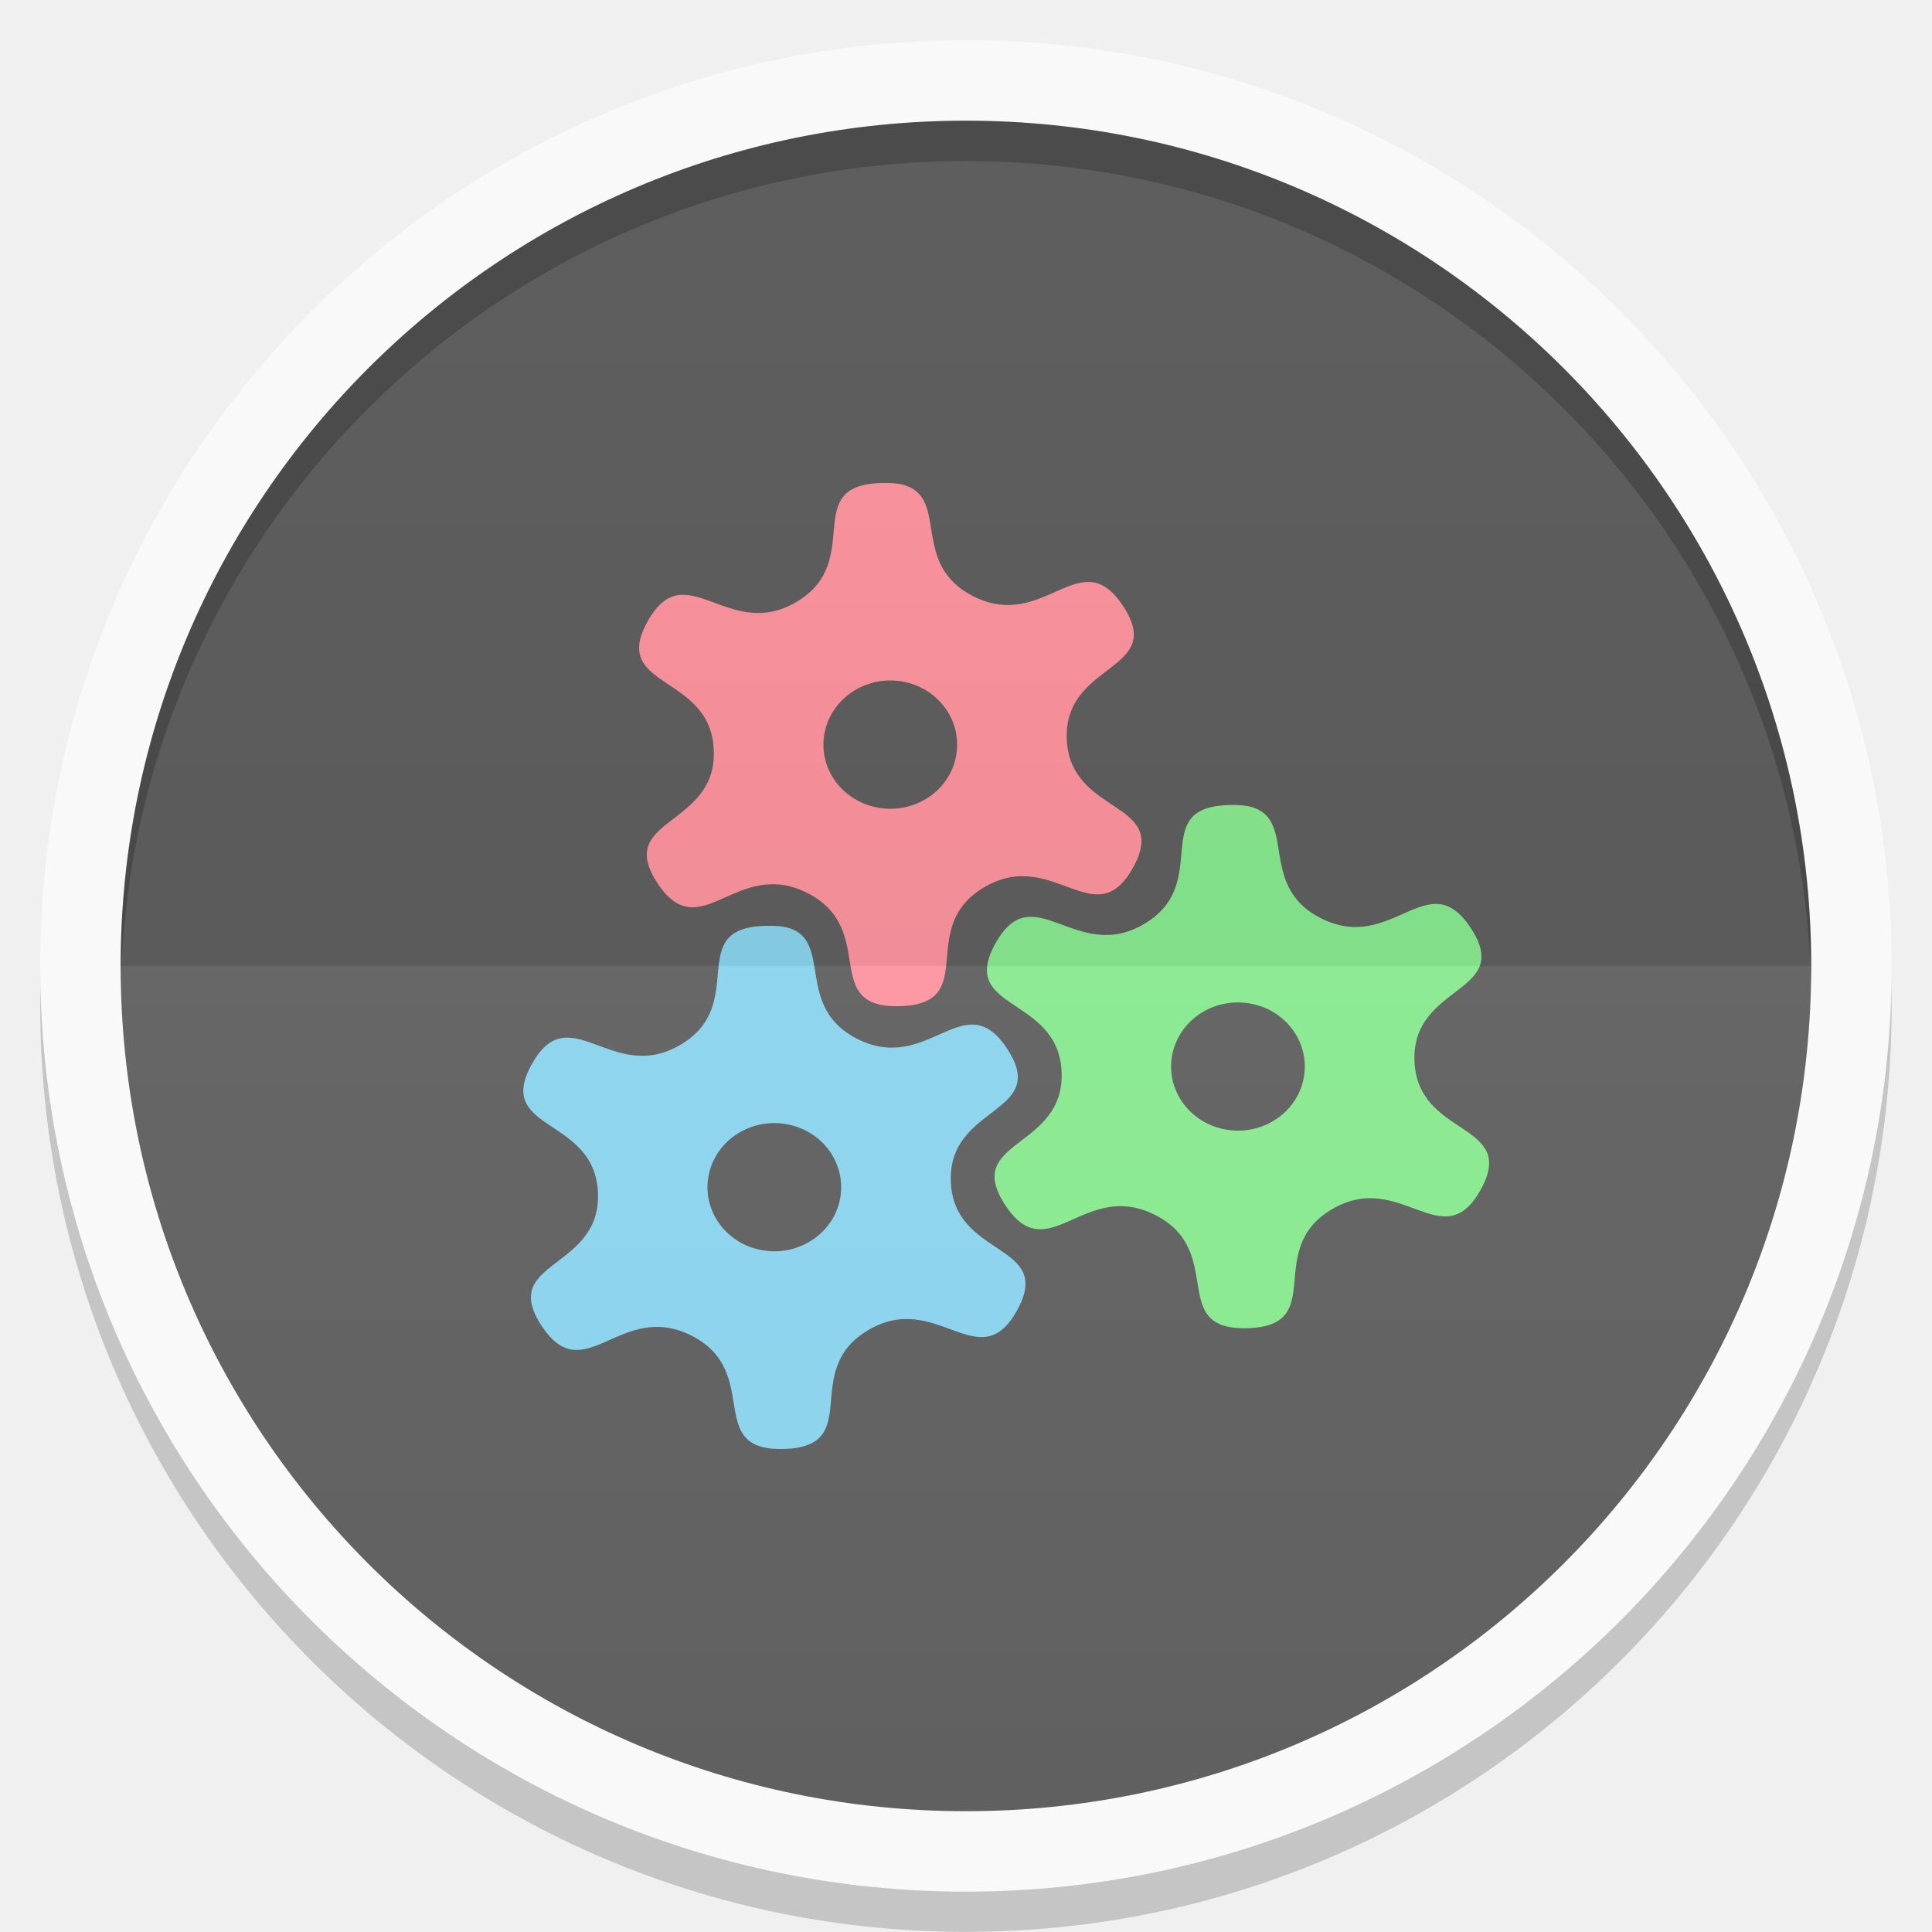
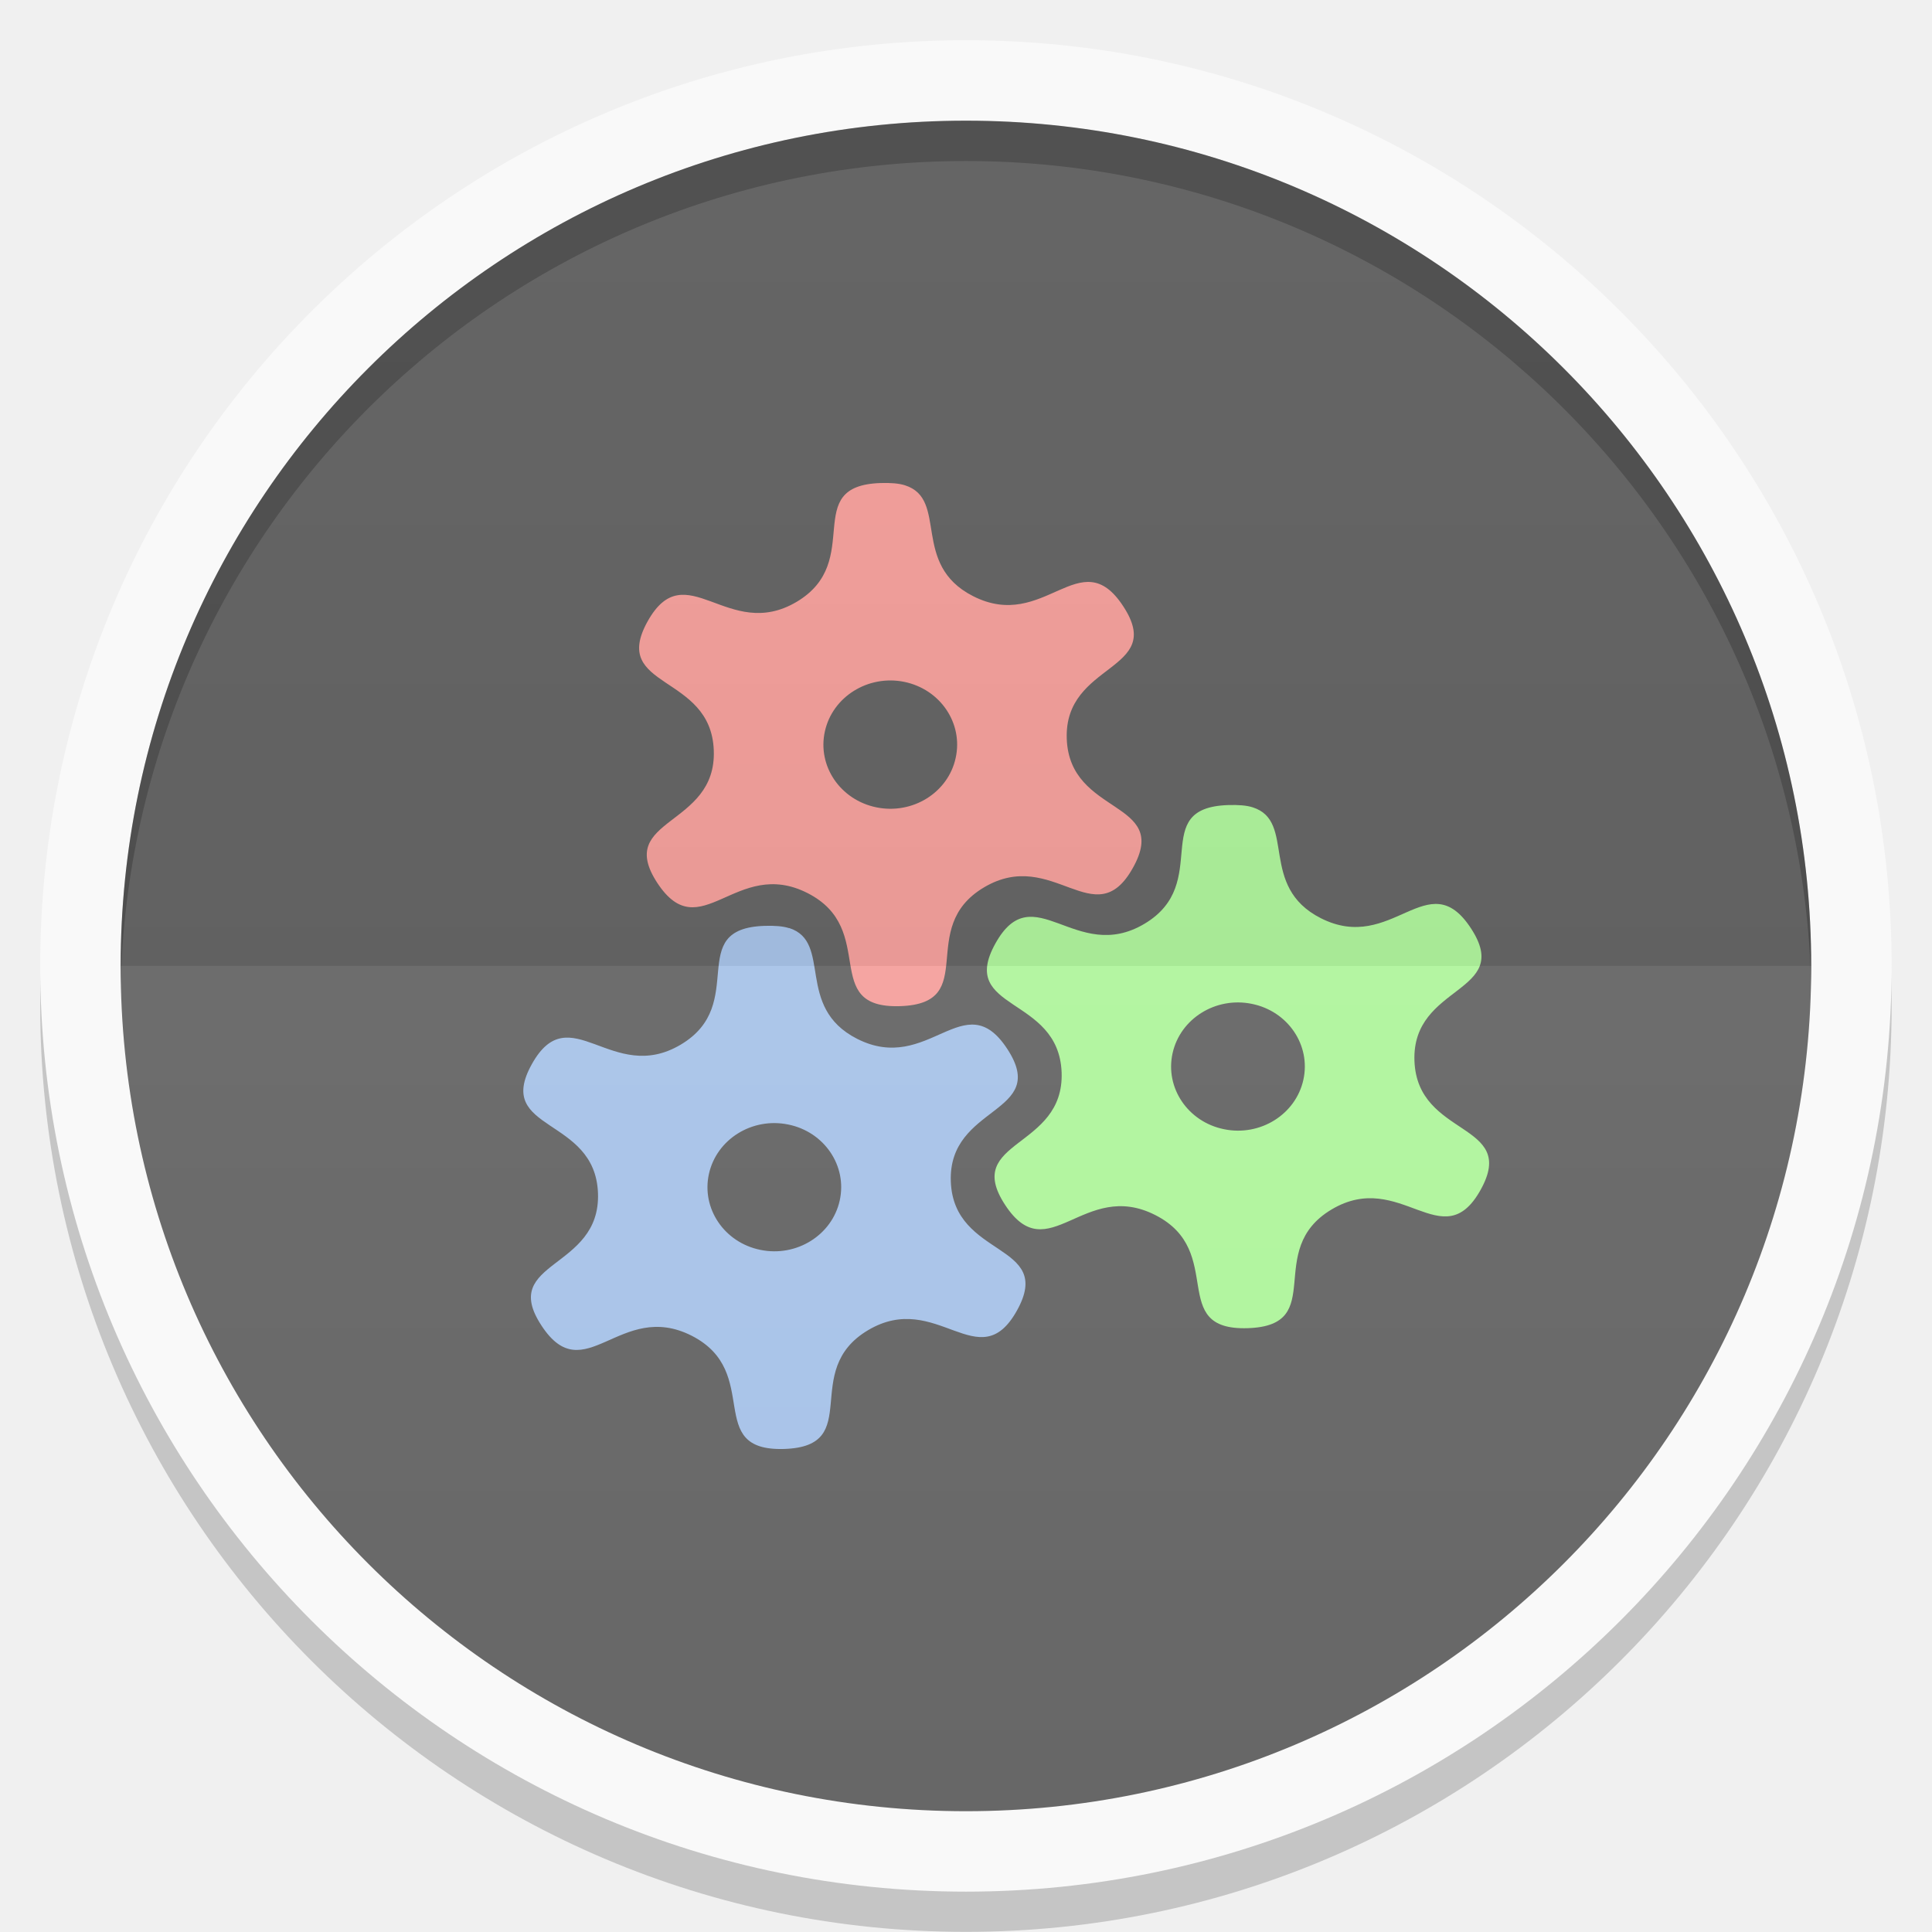
<svg xmlns="http://www.w3.org/2000/svg" xmlns:xlink="http://www.w3.org/1999/xlink" width="48" viewBox="0 0 13.547 13.547" height="48" id="svg2" version="1.1">
  <defs id="defs4">
    <linearGradient id="linearGradient3807">
      <stop style="stop-color:#000000;stop-opacity:1;" offset="0" id="stop3809" />
      <stop style="stop-color:#000000;stop-opacity:0;" offset="1" id="stop3811" />
    </linearGradient>
    <linearGradient id="linearGradient3794">
      <stop style="stop-color:#ffffff;stop-opacity:1;" offset="0" id="stop3796" />
      <stop style="stop-color:#ffffff;stop-opacity:0;" offset="1" id="stop3798" />
    </linearGradient>
    <linearGradient id="linearGradient4460">
      <stop offset="0" style="stop-color:#2d2d2d;stop-opacity:1;" id="stop7" />
      <stop offset="1" style="stop-color:#333333;stop-opacity:1;" id="stop9" />
    </linearGradient>
    <linearGradient id="linearGradient3824">
      <stop offset="0" style="stop-color:#2a94c8" id="stop12" />
      <stop offset=".519" style="stop-color:#e35472" id="stop14" />
      <stop offset="1" style="stop-color:#e68031" id="stop16" />
    </linearGradient>
    <linearGradient gradientTransform="matrix(1.09524,0,0,1.09524,-133.0018,-293.022)" xlink:href="#linearGradient4460" id="linearGradient3835" y1="279.096" y2="268.33" gradientUnits="userSpaceOnUse" x2="0" />
    <linearGradient xlink:href="#linearGradient3824" id="linearGradient3830" x1=".847" x2="12.7" gradientUnits="userSpaceOnUse" />
    <linearGradient xlink:href="#linearGradient4460" id="linearGradient3010" gradientUnits="userSpaceOnUse" gradientTransform="matrix(1.078933,0,0,1.078933,-130.9204,-288.5589)" y1="279.096" x2="0" y2="268.33" />
    <clipPath id="clipPath3813" clipPathUnits="userSpaceOnUse">
      <path id="path3815" d="M 92.311,355.545 L 479.511,355.545 L 479.511,68.185 L 92.311,68.185 L 92.311,355.545 z" />
    </clipPath>
    <clipPath id="clipPath3809" clipPathUnits="userSpaceOnUse">
      <path id="path3811" d="M 93.311,69.185 L 478.511,69.185 L 478.511,354.545 L 93.311,354.545 L 93.311,69.185 z" />
    </clipPath>
    <clipPath id="clipPath3805" clipPathUnits="userSpaceOnUse">
      <path id="path3807" d="M 93.311,354.545 L 478.511,354.545 L 478.511,69.185 L 93.311,69.185 L 93.311,354.545 z" />
    </clipPath>
    <clipPath id="clipPath3801" clipPathUnits="userSpaceOnUse">
      <path id="path3803" d="M 95.311,352.545 L 476.403,352.545 L 476.403,71.423 L 95.311,71.423 L 95.311,352.545 z" />
    </clipPath>
    <clipPath id="clipPath3797" clipPathUnits="userSpaceOnUse">
      <rect id="rect3799" style="fill:#fff" height="96" y="-0" x="-100" width="96" />
    </clipPath>
    <clipPath id="clipPath3793" clipPathUnits="userSpaceOnUse">
      <path id="path3795" d="M 54.1,12.5 12.9,54.7 C -2.7,70.3 23,69 32.3,74.9 36.6,77.7 18.5,81.3 22.2,85 c 3.6,3.7 21.7,7.1 25.3,10.7 3.6,3.7 -7.3,7.6 -3.7,11.3 3.5,3.7 11.9,0.2 13.4,8.6 1.1,6.2 15.4,3.1 21.8,-2.2 4,-3.4 -6.9,-3.4 -3.3,-7.1 9,-9.1 17,-4.1 20.3,-12.5 1.8,-4.5 -13.6,-7.7 -9.5,-10.6 9.8,-6.9 45.8,-10.4 29.2,-27 L 73,12.5 c -5.3,-5 -14,-5 -18.9,0 z m -9.9,64.7 c 0.9,0 30.8,4 19.3,7.1 -4.4,1.2 -24.6,-7.1 -19.3,-7.1 z m 57.2,16.6 c 0,2.1 16.3,3.3 15.4,-0.5 -1.3,-6.4 -13.6,-5.9 -15.4,0.5 z m -69.5,11.1 c 3.7,3.2 9.3,-0.7 11.1,-5.2 -3.6,-4.7 -16.9,0.3 -11.1,5.2 z m 67.5,-6.7 c -4.6,4.2 0.8,8.6 5.3,5.7 1.2,-0.8 -0.1,-4.7 -5.3,-5.7 z" />
    </clipPath>
    <clipPath id="clipPath3789" clipPathUnits="userSpaceOnUse">
      <rect id="rect3791" style="fill:#fff" height="84" rx="6" y="6" x="6" width="84" />
    </clipPath>
    <clipPath id="clipPath3785" clipPathUnits="userSpaceOnUse">
      <rect id="rect3787" style="fill:#fff;fill-rule:evenodd" height="20" rx="2" y="1" x="1" width="20" />
    </clipPath>
    <linearGradient xlink:href="#linearGradient3794" id="linearGradient3800" x1="28" y1="28" x2="42" y2="44" gradientUnits="userSpaceOnUse" />
    <linearGradient xlink:href="#linearGradient3807" id="linearGradient3813" x1="28" y1="28" x2="11" y2="7" gradientUnits="userSpaceOnUse" gradientTransform="scale(0.2822222,0.2822222)" />
    <linearGradient xlink:href="#linearGradient3794" id="linearGradient3817" gradientUnits="userSpaceOnUse" x1="28" y1="28" x2="42" y2="44" gradientTransform="matrix(0.2822222,0,0,0.2822222,-15.24,0)" />
    <linearGradient xlink:href="#linearGradient3807" id="linearGradient3024" gradientUnits="userSpaceOnUse" gradientTransform="matrix(0.2822222,0,0,0.2822222,-15.24,0)" x1="28" y1="28" x2="11" y2="7" />
    <linearGradient xlink:href="#linearGradient3807" id="linearGradient3809" x1="25" y1="24" x2="25" y2="48" gradientUnits="userSpaceOnUse" gradientTransform="matrix(-0.2822222,0,0,-0.2822222,13.54666,13.54667)" />
    <linearGradient xlink:href="#linearGradient3794" id="linearGradient3814" gradientUnits="userSpaceOnUse" x1="25" y1="24" x2="25" y2="48" gradientTransform="matrix(0.2822222,0,0,0.2822222,6.875e-7,-6.3e-6)" />
    <linearGradient xlink:href="#linearGradient3807" id="linearGradient3818" gradientUnits="userSpaceOnUse" x1="25" y1="24" x2="25" y2="48" gradientTransform="matrix(0.2822222,0,0,0.2822222,14.67555,0)" />
    <radialGradient gradientUnits="userSpaceOnUse" r="24" fy="1028.362" fx="24" cy="1028.362" cx="24" id="radialGradient3839" xlink:href="#linearGradient3833" />
    <linearGradient y2="1028.362" x2="25" y1="1004.362" x1="25" gradientTransform="translate(0,24)" gradientUnits="userSpaceOnUse" id="linearGradient3814-8" xlink:href="#linearGradient3816" />
    <linearGradient gradientTransform="matrix(1,0,0,-1,0,2032.724)" y2="1028.362" x2="25" y1="1004.362" x1="25" gradientUnits="userSpaceOnUse" id="linearGradient3799" xlink:href="#linearGradient3789" />
    <linearGradient y2="1116.021" x2="535.501" y1="1357.267" x1="535.501" gradientUnits="userSpaceOnUse" id="linearGradient3853" xlink:href="#linearGradient4460-36" />
    <linearGradient gradientUnits="userSpaceOnUse" y2="1116.021" x2="535.501" y1="1357.267" x1="535.501" id="linearGradient3851" xlink:href="#linearGradient4460-36" />
    <linearGradient y2="267.598" x2="0" y1="279.088" gradientTransform="matrix(3.916346,0,0,3.916346,-416.9212,-49.09352)" gradientUnits="userSpaceOnUse" id="linearGradient3842" xlink:href="#linearGradient4460-36" />
    <linearGradient y2="267.598" x2="0" y1="279.088" gradientTransform="matrix(1.10528,0,0,1.10528,-134.2829,-295.7706)" gradientUnits="userSpaceOnUse" id="linearGradient3837" xlink:href="#linearGradient4460-36" />
    <clipPath clipPathUnits="userSpaceOnUse" id="clipPath6">
      <path style="fill:#fff;fill-rule:evenodd" d="M -670.14,51.863 L -114.616,405.003 L -257.111,510.326 L -514.221,-71.013 L -670.14,51.863 z" id="path8" />
    </clipPath>
    <linearGradient id="linearGradient4460-3">
      <stop offset="0" style="stop-color:#f9d7c6" id="stop11" />
      <stop offset="1" style="stop-color:#f9f9ff" id="stop13" />
    </linearGradient>
    <linearGradient gradientTransform="translate(0,1e-5)" xlink:href="#linearGradient4460-3" id="linearGradient4030" x1="3.387" gradientUnits="userSpaceOnUse" x2="10.16" />
    <linearGradient id="linearGradient4460-36">
      <stop offset="0" style="stop-color:#cb3223" id="stop17" />
      <stop offset="1" style="stop-color:#e16913" id="stop19" />
    </linearGradient>
    <linearGradient gradientTransform="matrix(1.10528,0,0,1.10528,-134.2829,-295.7706)" xlink:href="#linearGradient4460-36" id="linearGradient4075" y1="279.088" y2="267.598" gradientUnits="userSpaceOnUse" x2="0" />
    <linearGradient id="linearGradient3789">
      <stop id="stop3791" offset="0" style="stop-color:#000000;stop-opacity:1;" />
      <stop id="stop3793" offset="1" style="stop-color:#000000;stop-opacity:0;" />
    </linearGradient>
    <linearGradient id="linearGradient3816">
      <stop style="stop-color:#ffffff;stop-opacity:1;" offset="0" id="stop3818" />
      <stop style="stop-color:#ffffff;stop-opacity:0;" offset="1" id="stop3820" />
    </linearGradient>
    <linearGradient id="linearGradient3833">
      <stop id="stop3835" offset="0" style="stop-color:#000000;stop-opacity:1;" />
      <stop id="stop3837" offset="1" style="stop-color:#000000;stop-opacity:0;" />
    </linearGradient>
    <linearGradient xlink:href="#linearGradient3789" id="linearGradient3108" gradientUnits="userSpaceOnUse" gradientTransform="matrix(0.2822222,0,0,-0.2822222,25.96443,290.2267)" x1="25" y1="1004.362" x2="25" y2="1028.362" />
    <linearGradient xlink:href="#linearGradient3816" id="linearGradient3111" gradientUnits="userSpaceOnUse" gradientTransform="matrix(0.2822222,0,0,0.2822222,13.54667,-276.68)" x1="25" y1="1004.362" x2="25" y2="1028.362" />
    <linearGradient gradientTransform="matrix(1,0,0,-1,0,2056.724)" y2="1047.362" x2="24" y1="1028.362" x1="24" gradientUnits="userSpaceOnUse" id="linearGradient3985" xlink:href="#linearGradient3833-9" />
    <linearGradient gradientUnits="userSpaceOnUse" y2="1047.362" x2="24" y1="1028.362" x1="24" id="linearGradient3981" xlink:href="#linearGradient3816-1" />
    <linearGradient y2="48" x2="25" y1="24" x1="25" gradientTransform="translate(1.7289841e-6,1004.362)" gradientUnits="userSpaceOnUse" id="linearGradient3181" xlink:href="#linearGradient3794-3" />
    <linearGradient y2="48" x2="25" y1="24" x1="25" gradientTransform="matrix(-1,0,0,-1,48,1052.362)" gradientUnits="userSpaceOnUse" id="linearGradient3177" xlink:href="#linearGradient3807-0" />
    <linearGradient id="linearGradient3807-0">
      <stop style="stop-color:#000000;stop-opacity:1;" offset="0" id="stop3809-8" />
      <stop style="stop-color:#000000;stop-opacity:0;" offset="1" id="stop3811-3" />
    </linearGradient>
    <linearGradient id="linearGradient3794-3">
      <stop style="stop-color:#ffffff;stop-opacity:1;" offset="0" id="stop3796-8" />
      <stop style="stop-color:#ffffff;stop-opacity:0;" offset="1" id="stop3798-6" />
    </linearGradient>
    <linearGradient id="linearGradient4460-5">
      <stop offset="0" style="stop-color:#2d2d2d;stop-opacity:1;" id="stop7-9" />
      <stop offset="1" style="stop-color:#333333;stop-opacity:1;" id="stop9-2" />
    </linearGradient>
    <linearGradient id="linearGradient3824-5">
      <stop offset="0" style="stop-color:#2a94c8" id="stop12-3" />
      <stop offset=".519" style="stop-color:#e35472" id="stop14-3" />
      <stop offset="1" style="stop-color:#e68031" id="stop16-5" />
    </linearGradient>
    <linearGradient gradientTransform="matrix(1.09524,0,0,1.09524,-133.0018,-293.022)" xlink:href="#linearGradient4460-5" id="linearGradient3835-5" y1="279.096" y2="268.33" gradientUnits="userSpaceOnUse" x2="0" />
    <linearGradient xlink:href="#linearGradient3824-5" id="linearGradient3830-0" x1=".847" x2="12.7" gradientUnits="userSpaceOnUse" />
    <linearGradient xlink:href="#linearGradient4460-5" id="linearGradient3010-2" gradientUnits="userSpaceOnUse" gradientTransform="matrix(1.078933,0,0,1.078933,-130.9204,-288.5589)" y1="279.096" x2="0" y2="268.33" />
    <clipPath id="clipPath3813-6" clipPathUnits="userSpaceOnUse">
      <path id="path3815-6" d="M 92.311,355.545 L 479.511,355.545 L 479.511,68.185 L 92.311,68.185 L 92.311,355.545 z" />
    </clipPath>
    <clipPath id="clipPath3809-4" clipPathUnits="userSpaceOnUse">
      <path id="path3811-2" d="M 93.311,69.185 L 478.511,69.185 L 478.511,354.545 L 93.311,354.545 L 93.311,69.185 z" />
    </clipPath>
    <clipPath id="clipPath3805-9" clipPathUnits="userSpaceOnUse">
      <path id="path3807-0" d="M 93.311,354.545 L 478.511,354.545 L 478.511,69.185 L 93.311,69.185 L 93.311,354.545 z" />
    </clipPath>
    <clipPath id="clipPath3801-5" clipPathUnits="userSpaceOnUse">
      <path id="path3803-9" d="M 95.311,352.545 L 476.403,352.545 L 476.403,71.423 L 95.311,71.423 L 95.311,352.545 z" />
    </clipPath>
    <clipPath id="clipPath3797-1" clipPathUnits="userSpaceOnUse">
      <rect id="rect3799-3" style="fill:#fff" height="96" y="-0" x="-100" width="96" />
    </clipPath>
    <clipPath id="clipPath3793-6" clipPathUnits="userSpaceOnUse">
      <path id="path3795-8" d="M 54.1,12.5 12.9,54.7 C -2.7,70.3 23,69 32.3,74.9 36.6,77.7 18.5,81.3 22.2,85 c 3.6,3.7 21.7,7.1 25.3,10.7 3.6,3.7 -7.3,7.6 -3.7,11.3 3.5,3.7 11.9,0.2 13.4,8.6 1.1,6.2 15.4,3.1 21.8,-2.2 4,-3.4 -6.9,-3.4 -3.3,-7.1 9,-9.1 17,-4.1 20.3,-12.5 1.8,-4.5 -13.6,-7.7 -9.5,-10.6 9.8,-6.9 45.8,-10.4 29.2,-27 L 73,12.5 c -5.3,-5 -14,-5 -18.9,0 z m -9.9,64.7 c 0.9,0 30.8,4 19.3,7.1 -4.4,1.2 -24.6,-7.1 -19.3,-7.1 z m 57.2,16.6 c 0,2.1 16.3,3.3 15.4,-0.5 -1.3,-6.4 -13.6,-5.9 -15.4,0.5 z m -69.5,11.1 c 3.7,3.2 9.3,-0.7 11.1,-5.2 -3.6,-4.7 -16.9,0.3 -11.1,5.2 z m 67.5,-6.7 c -4.6,4.2 0.8,8.6 5.3,5.7 1.2,-0.8 -0.1,-4.7 -5.3,-5.7 z" />
    </clipPath>
    <clipPath id="clipPath3789-1" clipPathUnits="userSpaceOnUse">
      <rect id="rect3791-8" style="fill:#fff" height="84" rx="6" y="6" x="6" width="84" />
    </clipPath>
    <clipPath id="clipPath3785-8" clipPathUnits="userSpaceOnUse">
      <rect id="rect3787-3" style="fill:#fff;fill-rule:evenodd" height="20" rx="2" y="1" x="1" width="20" />
    </clipPath>
    <linearGradient xlink:href="#linearGradient3794-3" id="linearGradient3800-5" x1="28" y1="28" x2="42" y2="44" gradientUnits="userSpaceOnUse" />
    <linearGradient xlink:href="#linearGradient3807-0" id="linearGradient3813-7" x1="28" y1="28" x2="11" y2="7" gradientUnits="userSpaceOnUse" gradientTransform="scale(0.2822222,0.2822222)" />
    <linearGradient xlink:href="#linearGradient3794-3" id="linearGradient3817-7" gradientUnits="userSpaceOnUse" x1="28" y1="28" x2="42" y2="44" gradientTransform="matrix(0.2822222,0,0,0.2822222,-15.24,0)" />
    <linearGradient xlink:href="#linearGradient3807-0" id="linearGradient3024-4" gradientUnits="userSpaceOnUse" gradientTransform="matrix(0.2822222,0,0,0.2822222,-15.24,0)" x1="28" y1="28" x2="11" y2="7" />
    <linearGradient xlink:href="#linearGradient3807-0" id="linearGradient3809-9" x1="25" y1="24" x2="25" y2="48" gradientUnits="userSpaceOnUse" gradientTransform="matrix(-0.2822222,0,0,-0.2822222,13.54667,13.54667)" />
    <linearGradient xlink:href="#linearGradient3794-3" id="linearGradient3814-3" gradientUnits="userSpaceOnUse" x1="25" y1="24" x2="25" y2="48" gradientTransform="matrix(0.2822222,0,0,0.2822222,5e-7,-6.3e-6)" />
    <linearGradient xlink:href="#linearGradient3807-0" id="linearGradient3818-7" gradientUnits="userSpaceOnUse" x1="25" y1="24" x2="25" y2="48" gradientTransform="matrix(0.2822222,0,0,0.2822222,14.67555,0)" />
    <radialGradient gradientUnits="userSpaceOnUse" r="24" fy="1028.362" fx="24" cy="1028.362" cx="24" id="radialGradient3839-7" xlink:href="#linearGradient3833-9" />
    <linearGradient y2="1028.362" x2="25" y1="1004.362" x1="25" gradientTransform="translate(0,24)" gradientUnits="userSpaceOnUse" id="linearGradient3814-8-7" xlink:href="#linearGradient3816-1" />
    <linearGradient gradientTransform="matrix(1,0,0,-1,0,2032.724)" y2="1028.362" x2="25" y1="1004.362" x1="25" gradientUnits="userSpaceOnUse" id="linearGradient3799-2" xlink:href="#linearGradient3789-3" />
    <linearGradient y2="1116.021" x2="535.501" y1="1357.267" x1="535.501" gradientUnits="userSpaceOnUse" id="linearGradient3853-4" xlink:href="#linearGradient4460-36-4" />
    <linearGradient gradientUnits="userSpaceOnUse" y2="1116.021" x2="535.501" y1="1357.267" x1="535.501" id="linearGradient3851-1" xlink:href="#linearGradient4460-36-4" />
    <linearGradient y2="267.598" x2="0" y1="279.088" gradientTransform="matrix(3.916346,0,0,3.916346,-416.9212,-49.09352)" gradientUnits="userSpaceOnUse" id="linearGradient3842-3" xlink:href="#linearGradient4460-36-4" />
    <linearGradient y2="267.598" x2="0" y1="279.088" gradientTransform="matrix(1.10528,0,0,1.10528,-134.2829,-295.7706)" gradientUnits="userSpaceOnUse" id="linearGradient3837-8" xlink:href="#linearGradient4460-36-4" />
    <clipPath clipPathUnits="userSpaceOnUse" id="clipPath6-2">
      <path style="fill:#fff;fill-rule:evenodd" d="M -670.14,51.863 L -114.616,405.003 L -257.111,510.326 L -514.221,-71.013 L -670.14,51.863 z" id="path8-8" />
    </clipPath>
    <linearGradient id="linearGradient4460-3-4">
      <stop offset="0" style="stop-color:#f9d7c6" id="stop11-6" />
      <stop offset="1" style="stop-color:#f9f9ff" id="stop13-4" />
    </linearGradient>
    <linearGradient gradientTransform="translate(0,1e-5)" xlink:href="#linearGradient4460-3-4" id="linearGradient4030-0" x1="3.387" gradientUnits="userSpaceOnUse" x2="10.16" />
    <linearGradient id="linearGradient4460-36-4">
      <stop offset="0" style="stop-color:#cb3223" id="stop17-2" />
      <stop offset="1" style="stop-color:#e16913" id="stop19-5" />
    </linearGradient>
    <linearGradient gradientTransform="matrix(1.10528,0,0,1.10528,-134.2829,-295.7706)" xlink:href="#linearGradient4460-36-4" id="linearGradient4075-2" y1="279.088" y2="267.598" gradientUnits="userSpaceOnUse" x2="0" />
    <linearGradient id="linearGradient3789-3">
      <stop id="stop3791-1" offset="0" style="stop-color:#000000;stop-opacity:1;" />
      <stop id="stop3793-3" offset="1" style="stop-color:#000000;stop-opacity:0;" />
    </linearGradient>
    <linearGradient id="linearGradient3816-1">
      <stop style="stop-color:#ffffff;stop-opacity:1;" offset="0" id="stop3818-9" />
      <stop style="stop-color:#ffffff;stop-opacity:0;" offset="1" id="stop3820-0" />
    </linearGradient>
    <linearGradient id="linearGradient3833-9">
      <stop id="stop3835-9" offset="0" style="stop-color:#000000;stop-opacity:1;" />
      <stop id="stop3837-0" offset="1" style="stop-color:#000000;stop-opacity:0;" />
    </linearGradient>
    <linearGradient xlink:href="#linearGradient3789-3" id="linearGradient3108-0" gradientUnits="userSpaceOnUse" gradientTransform="matrix(0.2822222,0,0,-0.2822222,25.96443,290.2267)" x1="25" y1="1004.362" x2="25" y2="1028.362" />
    <linearGradient xlink:href="#linearGradient3816-1" id="linearGradient3111-7" gradientUnits="userSpaceOnUse" gradientTransform="matrix(0.2822222,0,0,0.2822222,13.54667,-276.68)" x1="25" y1="1004.362" x2="25" y2="1028.362" />
    <radialGradient gradientUnits="userSpaceOnUse" r="24" fy="1028.362" fx="24" cy="1028.362" cx="24" id="radialGradient3839-0" xlink:href="#linearGradient3833-4" />
    <linearGradient y2="1028.362" x2="25" y1="1004.362" x1="25" gradientTransform="translate(86,24)" gradientUnits="userSpaceOnUse" id="linearGradient3814-0" xlink:href="#linearGradient3816-5" />
    <linearGradient gradientTransform="matrix(1,0,0,-1,86,2032.724)" y2="1028.362" x2="25" y1="1004.362" x1="25" gradientUnits="userSpaceOnUse" id="linearGradient3799-27" xlink:href="#linearGradient3789-0" />
    <linearGradient y2="1116.021" x2="535.501" y1="1357.267" x1="535.501" gradientUnits="userSpaceOnUse" id="linearGradient3853-8" xlink:href="#linearGradient4460-8" />
    <linearGradient gradientUnits="userSpaceOnUse" y2="1116.021" x2="535.501" y1="1357.267" x1="535.501" id="linearGradient3851-0" xlink:href="#linearGradient4460-8" />
    <linearGradient y2="267.598" x2="0" y1="279.088" gradientTransform="matrix(3.916346,0,0,3.916346,-416.9212,-49.09352)" gradientUnits="userSpaceOnUse" id="linearGradient3842-36" xlink:href="#linearGradient4460-8" />
    <linearGradient y2="267.598" x2="0" y1="279.088" gradientTransform="matrix(1.10528,0,0,1.10528,-134.2829,-295.7706)" gradientUnits="userSpaceOnUse" id="linearGradient3837-3" xlink:href="#linearGradient4460-8" />
    <clipPath clipPathUnits="userSpaceOnUse" id="clipPath6-4">
      <path style="fill:#fff;fill-rule:evenodd" d="M -670.14,51.863 L -114.616,405.003 L -257.111,510.326 L -514.221,-71.013 L -670.14,51.863 z" id="path8-3" />
    </clipPath>
    <linearGradient id="linearGradient4460-3-7">
      <stop offset="0" style="stop-color:#f9d7c6" id="stop11-7" />
      <stop offset="1" style="stop-color:#f9f9ff" id="stop13-8" />
    </linearGradient>
    <linearGradient gradientTransform="translate(0,1e-5)" xlink:href="#linearGradient4460-3-7" id="linearGradient4030-1" x1="3.387" gradientUnits="userSpaceOnUse" x2="10.16" />
    <linearGradient id="linearGradient4460-8">
      <stop offset="0" style="stop-color:#cb3223" id="stop17-1" />
      <stop offset="1" style="stop-color:#e16913" id="stop19-6" />
    </linearGradient>
    <linearGradient gradientTransform="matrix(1.10528,0,0,1.10528,-134.2829,-295.7706)" xlink:href="#linearGradient4460-8" id="linearGradient4075-4" y1="279.088" y2="267.598" gradientUnits="userSpaceOnUse" x2="0" />
    <linearGradient id="linearGradient3789-0">
      <stop id="stop3791-0" offset="0" style="stop-color:#000000;stop-opacity:1;" />
      <stop id="stop3793-5" offset="1" style="stop-color:#000000;stop-opacity:0;" />
    </linearGradient>
    <linearGradient id="linearGradient3816-5">
      <stop style="stop-color:#ffffff;stop-opacity:1;" offset="0" id="stop3818-0" />
      <stop style="stop-color:#ffffff;stop-opacity:0;" offset="1" id="stop3820-8" />
    </linearGradient>
    <linearGradient id="linearGradient3833-4">
      <stop id="stop3835-95" offset="0" style="stop-color:#000000;stop-opacity:1;" />
      <stop id="stop3837-2" offset="1" style="stop-color:#000000;stop-opacity:0;" />
    </linearGradient>
    <linearGradient xlink:href="#linearGradient3794-2" id="linearGradient3814-4" gradientUnits="userSpaceOnUse" x1="25" y1="24" x2="25" y2="48" gradientTransform="matrix(0.2822222,0,0,0.2822222,6.7916667e-7,0.5644382)" />
    <linearGradient id="linearGradient3794-2">
      <stop style="stop-color:#ffffff;stop-opacity:1;" offset="0" id="stop3796-5" />
      <stop style="stop-color:#ffffff;stop-opacity:0;" offset="1" id="stop3798-4" />
    </linearGradient>
    <linearGradient xlink:href="#linearGradient3807-2" id="linearGradient3809-1" x1="25" y1="24" x2="25" y2="48" gradientUnits="userSpaceOnUse" gradientTransform="matrix(-0.2822222,0,0,-0.2822222,13.54666,14.11111)" />
    <linearGradient id="linearGradient3807-2">
      <stop style="stop-color:#000000;stop-opacity:1;" offset="0" id="stop3809-9" />
      <stop style="stop-color:#000000;stop-opacity:0;" offset="1" id="stop3811-1" />
    </linearGradient>
    <linearGradient xlink:href="#linearGradient3794-2-5" id="linearGradient3814-4-2" gradientUnits="userSpaceOnUse" x1="25" y1="24" x2="25" y2="48" gradientTransform="matrix(0.2822222,0,0,0.2822222,6.7399158e-7,-6.3183333e-6)" />
    <linearGradient id="linearGradient3794-2-5">
      <stop style="stop-color:#ffffff;stop-opacity:1;" offset="0" id="stop3796-5-9" />
      <stop style="stop-color:#ffffff;stop-opacity:0;" offset="1" id="stop3798-4-5" />
    </linearGradient>
    <linearGradient xlink:href="#linearGradient3807-2-1" id="linearGradient3809-1-5" x1="25" y1="24" x2="25" y2="48" gradientUnits="userSpaceOnUse" gradientTransform="matrix(-0.2822222,0,0,-0.2822222,13.54666,13.54667)" />
    <linearGradient id="linearGradient3807-2-1">
      <stop style="stop-color:#000000;stop-opacity:1;" offset="0" id="stop3809-9-5" />
      <stop style="stop-color:#000000;stop-opacity:0;" offset="1" id="stop3811-1-9" />
    </linearGradient>
    <linearGradient xlink:href="#1" id="linearGradient3025" gradientUnits="userSpaceOnUse" y1="1050.36" x2="0" y2="1006.36" gradientTransform="translate(0,-1004.362)" />
    <linearGradient id="1">
      <stop stop-color="#ff5400" id="stop8" />
      <stop offset="1" stop-color="#e58b43" id="stop10" />
    </linearGradient>
    <linearGradient y2="1006.36" x2="0" y1="1050.36" gradientTransform="matrix(0.2822222,0,0,0.2822222,-15.58382,-284.8472)" gradientUnits="userSpaceOnUse" id="linearGradient3013" xlink:href="#1" />
  </defs>
  <g id="layer3" style="display:inline">
    <rect width="12.982" x="0.282" y="0.564" rx="6.491" height="12.982" style="opacity:0.18;fill:#000000;fill-opacity:1;fill-rule:evenodd;display:inline" id="rect3026" />
    <rect id="rect22" style="fill:#f9f9f9;fill-opacity:1;fill-rule:evenodd;display:inline" height="12.982" rx="6.491" y="0.282" x="0.282" width="12.982" />
  </g>
  <g id="layer4" style="display:inline">
-     <path id="path3021" style="fill:#5f5f5f;fill-opacity:1;display:inline" d="m 12.7,6.773 c 0,-3.273 -2.653,-5.927 -5.927,-5.927 -3.273,0 -5.927,2.654 -5.927,5.927 0,3.273 2.653,5.927 5.927,5.927 3.273,0 5.927,-2.653 5.927,-5.927 z" />
+     <path id="path3021" style="fill:#666666;fill-opacity:1;display:inline" d="m 12.7,6.773 c 0,-3.273 -2.653,-5.927 -5.927,-5.927 -3.273,0 -5.927,2.654 -5.927,5.927 0,3.273 2.653,5.927 5.927,5.927 3.273,0 5.927,-2.653 5.927,-5.927 z" />
  </g>
  <g id="layer1" style="display:inline">
-     <path style="fill:#88e98f;fill-opacity:1" d="m 8.784,5.661 c 0.307,0.098 0.038,0.554 0.477,0.777 0.502,0.255 0.752,-0.389 1.053,0.071 0.301,0.46 -0.416,0.389 -0.396,0.93 0.02,0.541 0.73,0.426 0.464,0.904 -0.266,0.478 -0.562,-0.149 -1.044,0.137 -0.482,0.286 -0.021,0.815 -0.589,0.833 C 8.181,9.331 8.603,8.775 8.101,8.52 7.599,8.264 7.349,8.909 7.048,8.449 6.746,7.989 7.464,8.06 7.444,7.519 7.423,6.978 6.713,7.093 6.98,6.615 7.246,6.137 7.542,6.764 8.024,6.478 8.506,6.192 8.045,5.663 8.613,5.645 c 0.071,-0.002 0.127,0.002 0.171,0.016 z m -0.006,1.378 C 8.525,6.987 8.276,7.142 8.222,7.385 c -0.054,0.243 0.108,0.482 0.361,0.533 0.253,0.052 0.502,-0.103 0.556,-0.346 0.054,-0.243 -0.108,-0.482 -0.361,-0.533 z" id="path3017" />
-     <path style="fill:#fd949f;fill-opacity:1" d="M 6.346,3.403 C 6.653,3.501 6.384,3.957 6.823,4.18 7.325,4.436 7.575,3.791 7.876,4.251 8.178,4.711 7.46,4.64 7.48,5.181 7.5,5.723 8.211,5.608 7.944,6.085 7.678,6.563 7.382,5.936 6.9,6.222 6.418,6.508 6.879,7.037 6.311,7.055 5.743,7.073 6.164,6.517 5.662,6.262 5.16,6.007 4.911,6.651 4.609,6.191 4.308,5.731 5.026,5.802 5.005,5.261 4.985,4.72 4.275,4.835 4.541,4.357 4.808,3.879 5.104,4.506 5.586,4.22 6.067,3.934 5.607,3.405 6.175,3.387 c 0.071,-0.002 0.127,0.002 0.171,0.016 z m -0.006,1.378 C 6.087,4.73 5.838,4.885 5.784,5.128 5.73,5.371 5.892,5.609 6.145,5.661 6.399,5.713 6.648,5.558 6.701,5.315 6.755,5.072 6.594,4.833 6.34,4.781 z" id="path3019" />
-     <path style="fill:#8bd3ed;fill-opacity:1" d="m 5.533,6.507 c 0.307,0.098 0.038,0.554 0.477,0.777 0.502,0.255 0.752,-0.389 1.053,0.071 0.301,0.46 -0.416,0.389 -0.396,0.93 0.02,0.541 0.73,0.426 0.464,0.904 C 6.865,9.667 6.569,9.041 6.087,9.327 5.605,9.613 6.066,10.142 5.498,10.16 4.93,10.177 5.352,9.622 4.85,9.366 4.348,9.111 4.098,9.755 3.797,9.295 3.495,8.836 4.213,8.907 4.193,8.366 c -0.02,-0.541 -0.73,-0.426 -0.464,-0.904 0.266,-0.478 0.562,0.149 1.044,-0.137 0.482,-0.286 0.021,-0.815 0.589,-0.833 0.071,-0.002 0.127,0.002 0.171,0.016 z m -0.006,1.378 c -0.253,-0.052 -0.502,0.103 -0.556,0.346 -0.054,0.243 0.108,0.482 0.361,0.533 0.253,0.052 0.502,-0.103 0.556,-0.346 0.054,-0.243 -0.108,-0.482 -0.361,-0.533 z" id="path3021-2" />
+     <path style="fill:#b0f59d;fill-opacity:1" d="m 8.784,5.661 c 0.307,0.098 0.038,0.554 0.477,0.777 0.502,0.255 0.752,-0.389 1.053,0.071 0.301,0.46 -0.416,0.389 -0.396,0.93 0.02,0.541 0.73,0.426 0.464,0.904 -0.266,0.478 -0.562,-0.149 -1.044,0.137 -0.482,0.286 -0.021,0.815 -0.589,0.833 C 8.181,9.331 8.603,8.775 8.101,8.52 7.599,8.264 7.349,8.909 7.048,8.449 6.746,7.989 7.464,8.06 7.444,7.519 7.423,6.978 6.713,7.093 6.98,6.615 7.246,6.137 7.542,6.764 8.024,6.478 8.506,6.192 8.045,5.663 8.613,5.645 c 0.071,-0.002 0.127,0.002 0.171,0.016 z m -0.006,1.378 C 8.525,6.987 8.276,7.142 8.222,7.385 c -0.054,0.243 0.108,0.482 0.361,0.533 0.253,0.052 0.502,-0.103 0.556,-0.346 0.054,-0.243 -0.108,-0.482 -0.361,-0.533 z" id="path3017" />
+     <path style="fill:#f5a19d;fill-opacity:1" d="M 6.346,3.403 C 6.653,3.501 6.384,3.957 6.823,4.18 7.325,4.436 7.575,3.791 7.876,4.251 8.178,4.711 7.46,4.64 7.48,5.181 7.5,5.723 8.211,5.608 7.944,6.085 7.678,6.563 7.382,5.936 6.9,6.222 6.418,6.508 6.879,7.037 6.311,7.055 5.743,7.073 6.164,6.517 5.662,6.262 5.16,6.007 4.911,6.651 4.609,6.191 4.308,5.731 5.026,5.802 5.005,5.261 4.985,4.72 4.275,4.835 4.541,4.357 4.808,3.879 5.104,4.506 5.586,4.22 6.067,3.934 5.607,3.405 6.175,3.387 c 0.071,-0.002 0.127,0.002 0.171,0.016 z m -0.006,1.378 C 6.087,4.73 5.838,4.885 5.784,5.128 5.73,5.371 5.892,5.609 6.145,5.661 6.399,5.713 6.648,5.558 6.701,5.315 6.755,5.072 6.594,4.833 6.34,4.781 z" id="path3019" />
+     <path style="fill:#a8c3e8;fill-opacity:1" d="m 5.533,6.507 c 0.307,0.098 0.038,0.554 0.477,0.777 0.502,0.255 0.752,-0.389 1.053,0.071 0.301,0.46 -0.416,0.389 -0.396,0.93 0.02,0.541 0.73,0.426 0.464,0.904 C 6.865,9.667 6.569,9.041 6.087,9.327 5.605,9.613 6.066,10.142 5.498,10.16 4.93,10.177 5.352,9.622 4.85,9.366 4.348,9.111 4.098,9.755 3.797,9.295 3.495,8.836 4.213,8.907 4.193,8.366 c -0.02,-0.541 -0.73,-0.426 -0.464,-0.904 0.266,-0.478 0.562,0.149 1.044,-0.137 0.482,-0.286 0.021,-0.815 0.589,-0.833 0.071,-0.002 0.127,0.002 0.171,0.016 z m -0.006,1.378 c -0.253,-0.052 -0.502,0.103 -0.556,0.346 -0.054,0.243 0.108,0.482 0.361,0.533 0.253,0.052 0.502,-0.103 0.556,-0.346 0.054,-0.243 -0.108,-0.482 -0.361,-0.533 z" id="path3021-2" />
  </g>
  <g id="layer2" style="display:inline">
    <path style="opacity:0.2;fill:#000000;fill-opacity:1;display:inline" d="m 6.773,0.847 c -3.273,0 -5.927,2.653 -5.927,5.927 0,0.047 -0.001,0.095 0,0.141 0.074,-3.209 2.7,-5.786 5.927,-5.786 3.226,0 5.852,2.577 5.927,5.786 0.001,-0.046 0,-0.094 0,-0.141 0,-3.273 -2.654,-5.927 -5.927,-5.927 z" id="path3121" />
    <path id="path3812" d="M 0.847,6.773 C 0.847,10.047 3.5,12.7 6.773,12.7 c 3.273,0 5.927,-2.653 5.927,-5.927 l -11.853,0 z" style="opacity:0.05;fill:url(#linearGradient3814-4-2);fill-opacity:1;stroke:none;display:inline" />
    <path style="opacity:0.05;fill:url(#linearGradient3809-1-5);fill-opacity:1;stroke:none;display:inline" d="m 12.7,6.773 c 0,-3.273 -2.653,-5.927 -5.927,-5.927 -3.273,0 -5.927,2.653 -5.927,5.927 l 11.853,0 z" id="rect3796" />
  </g>
</svg>
